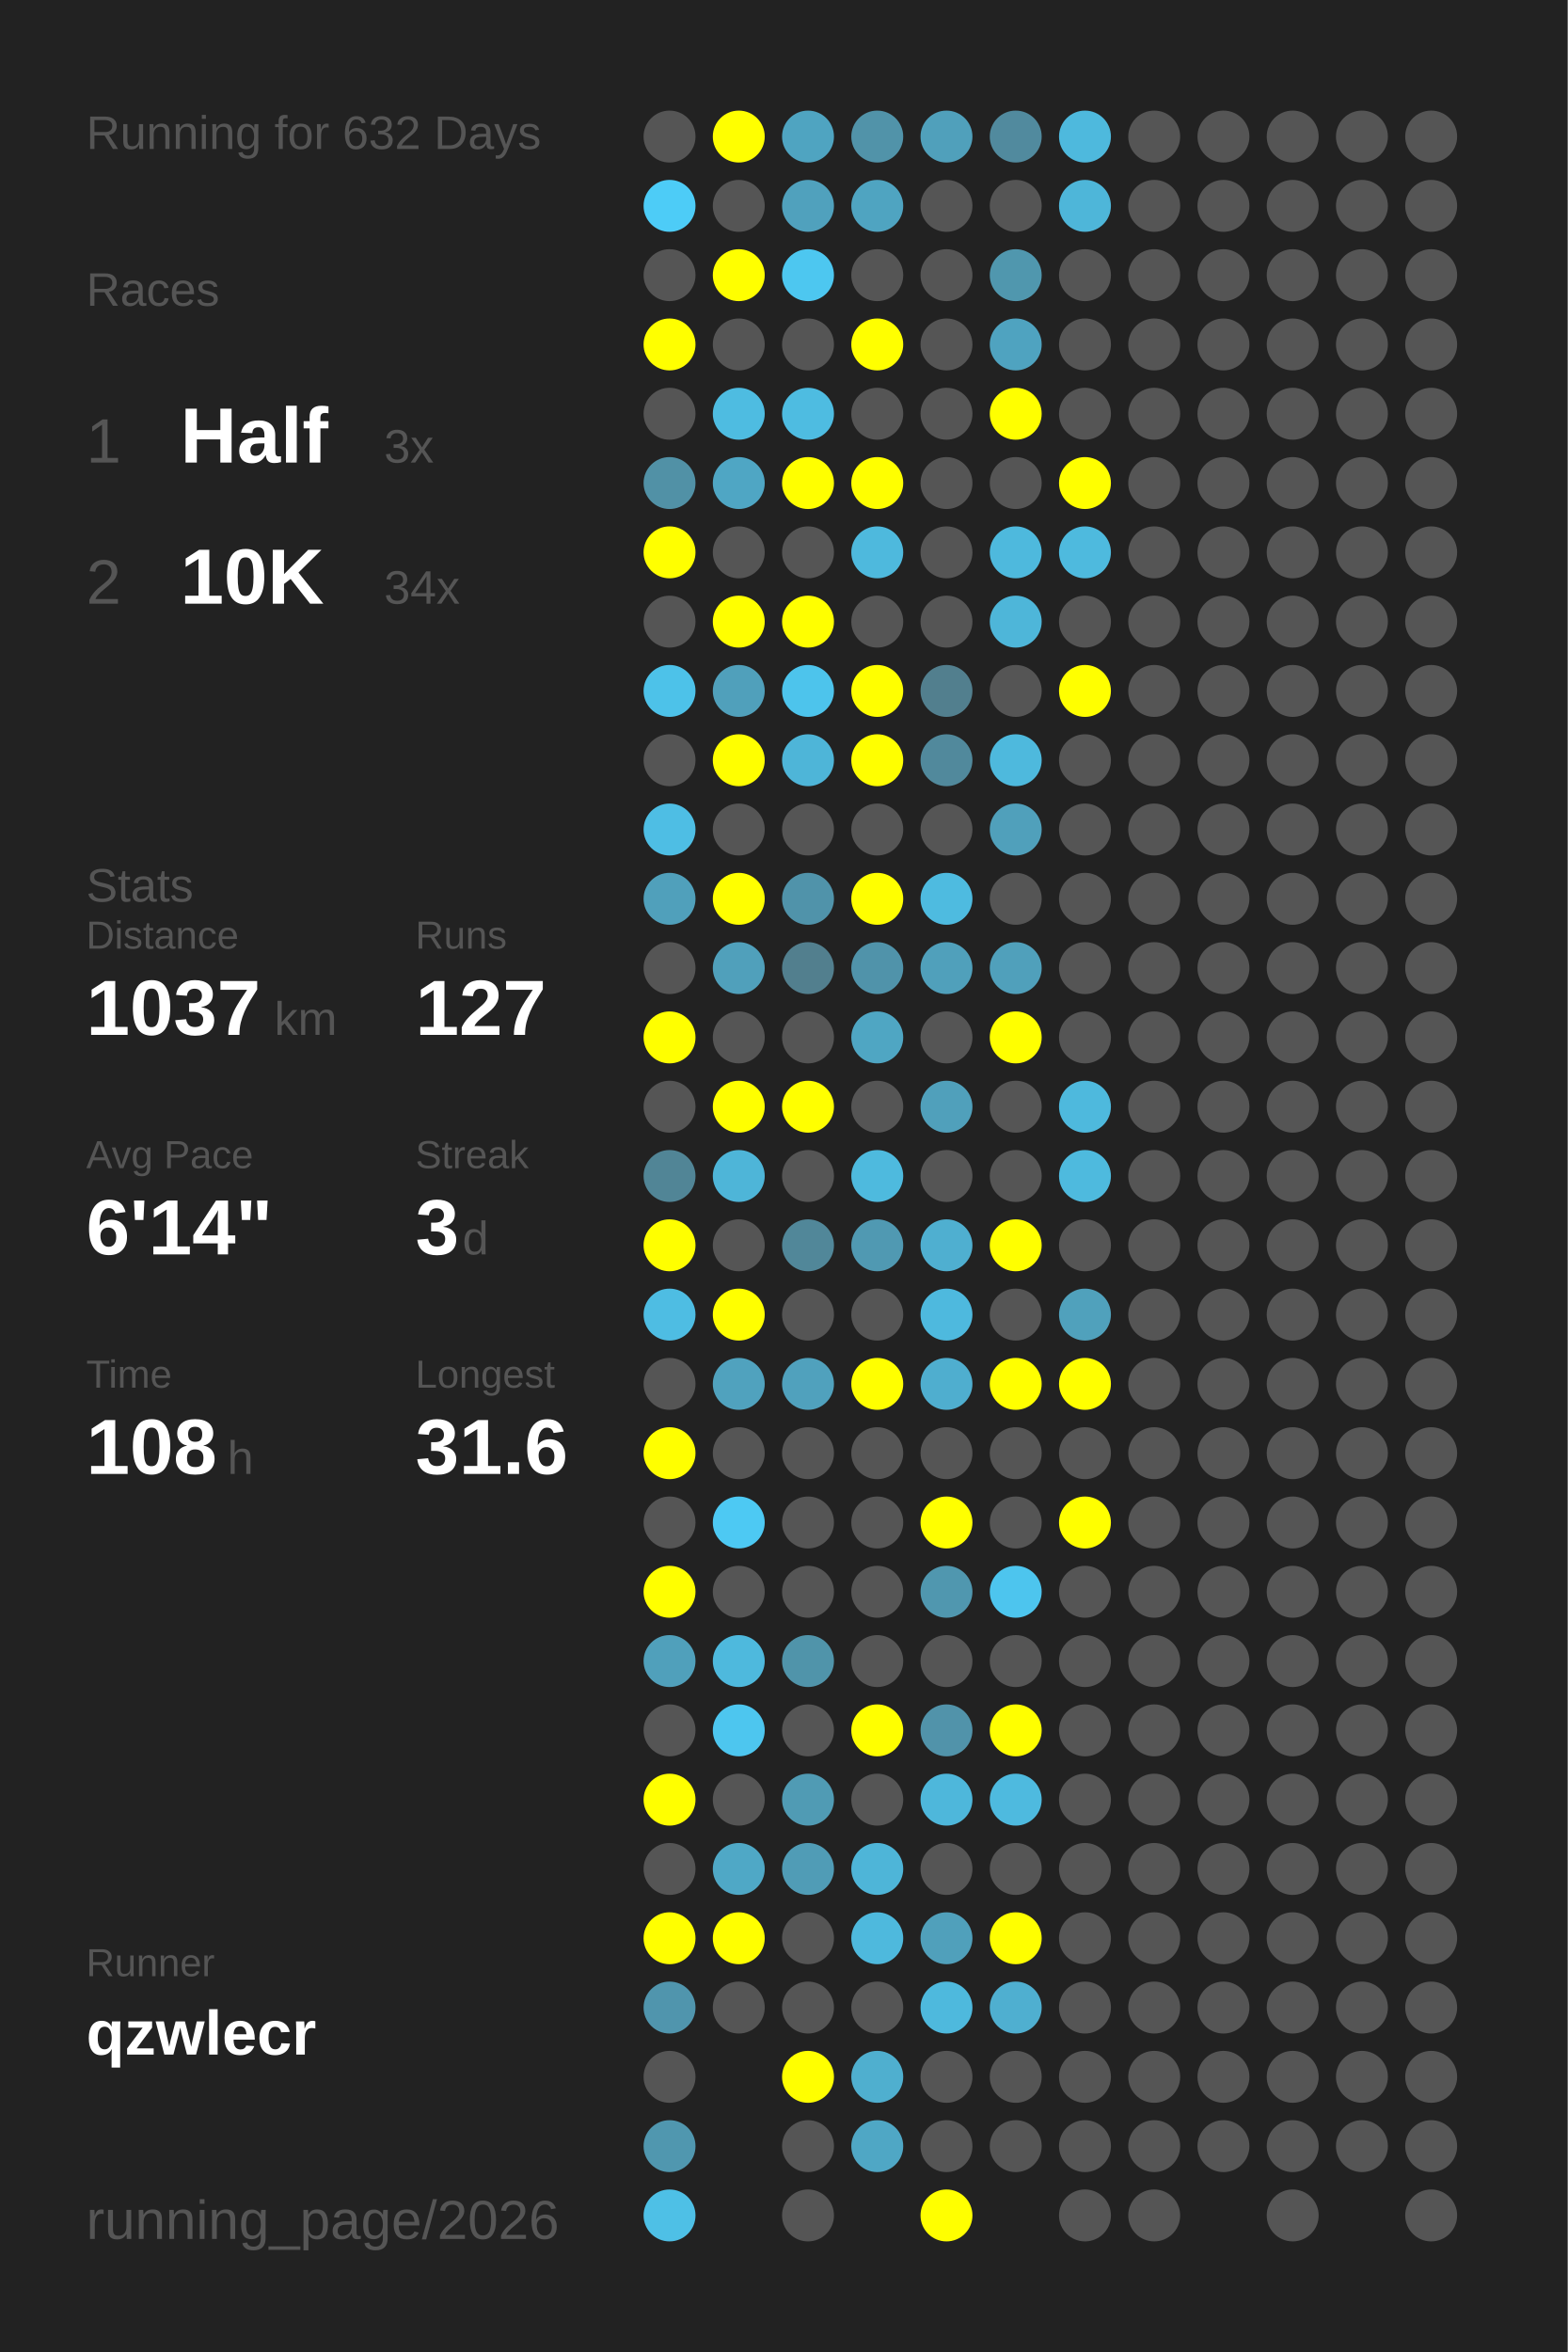
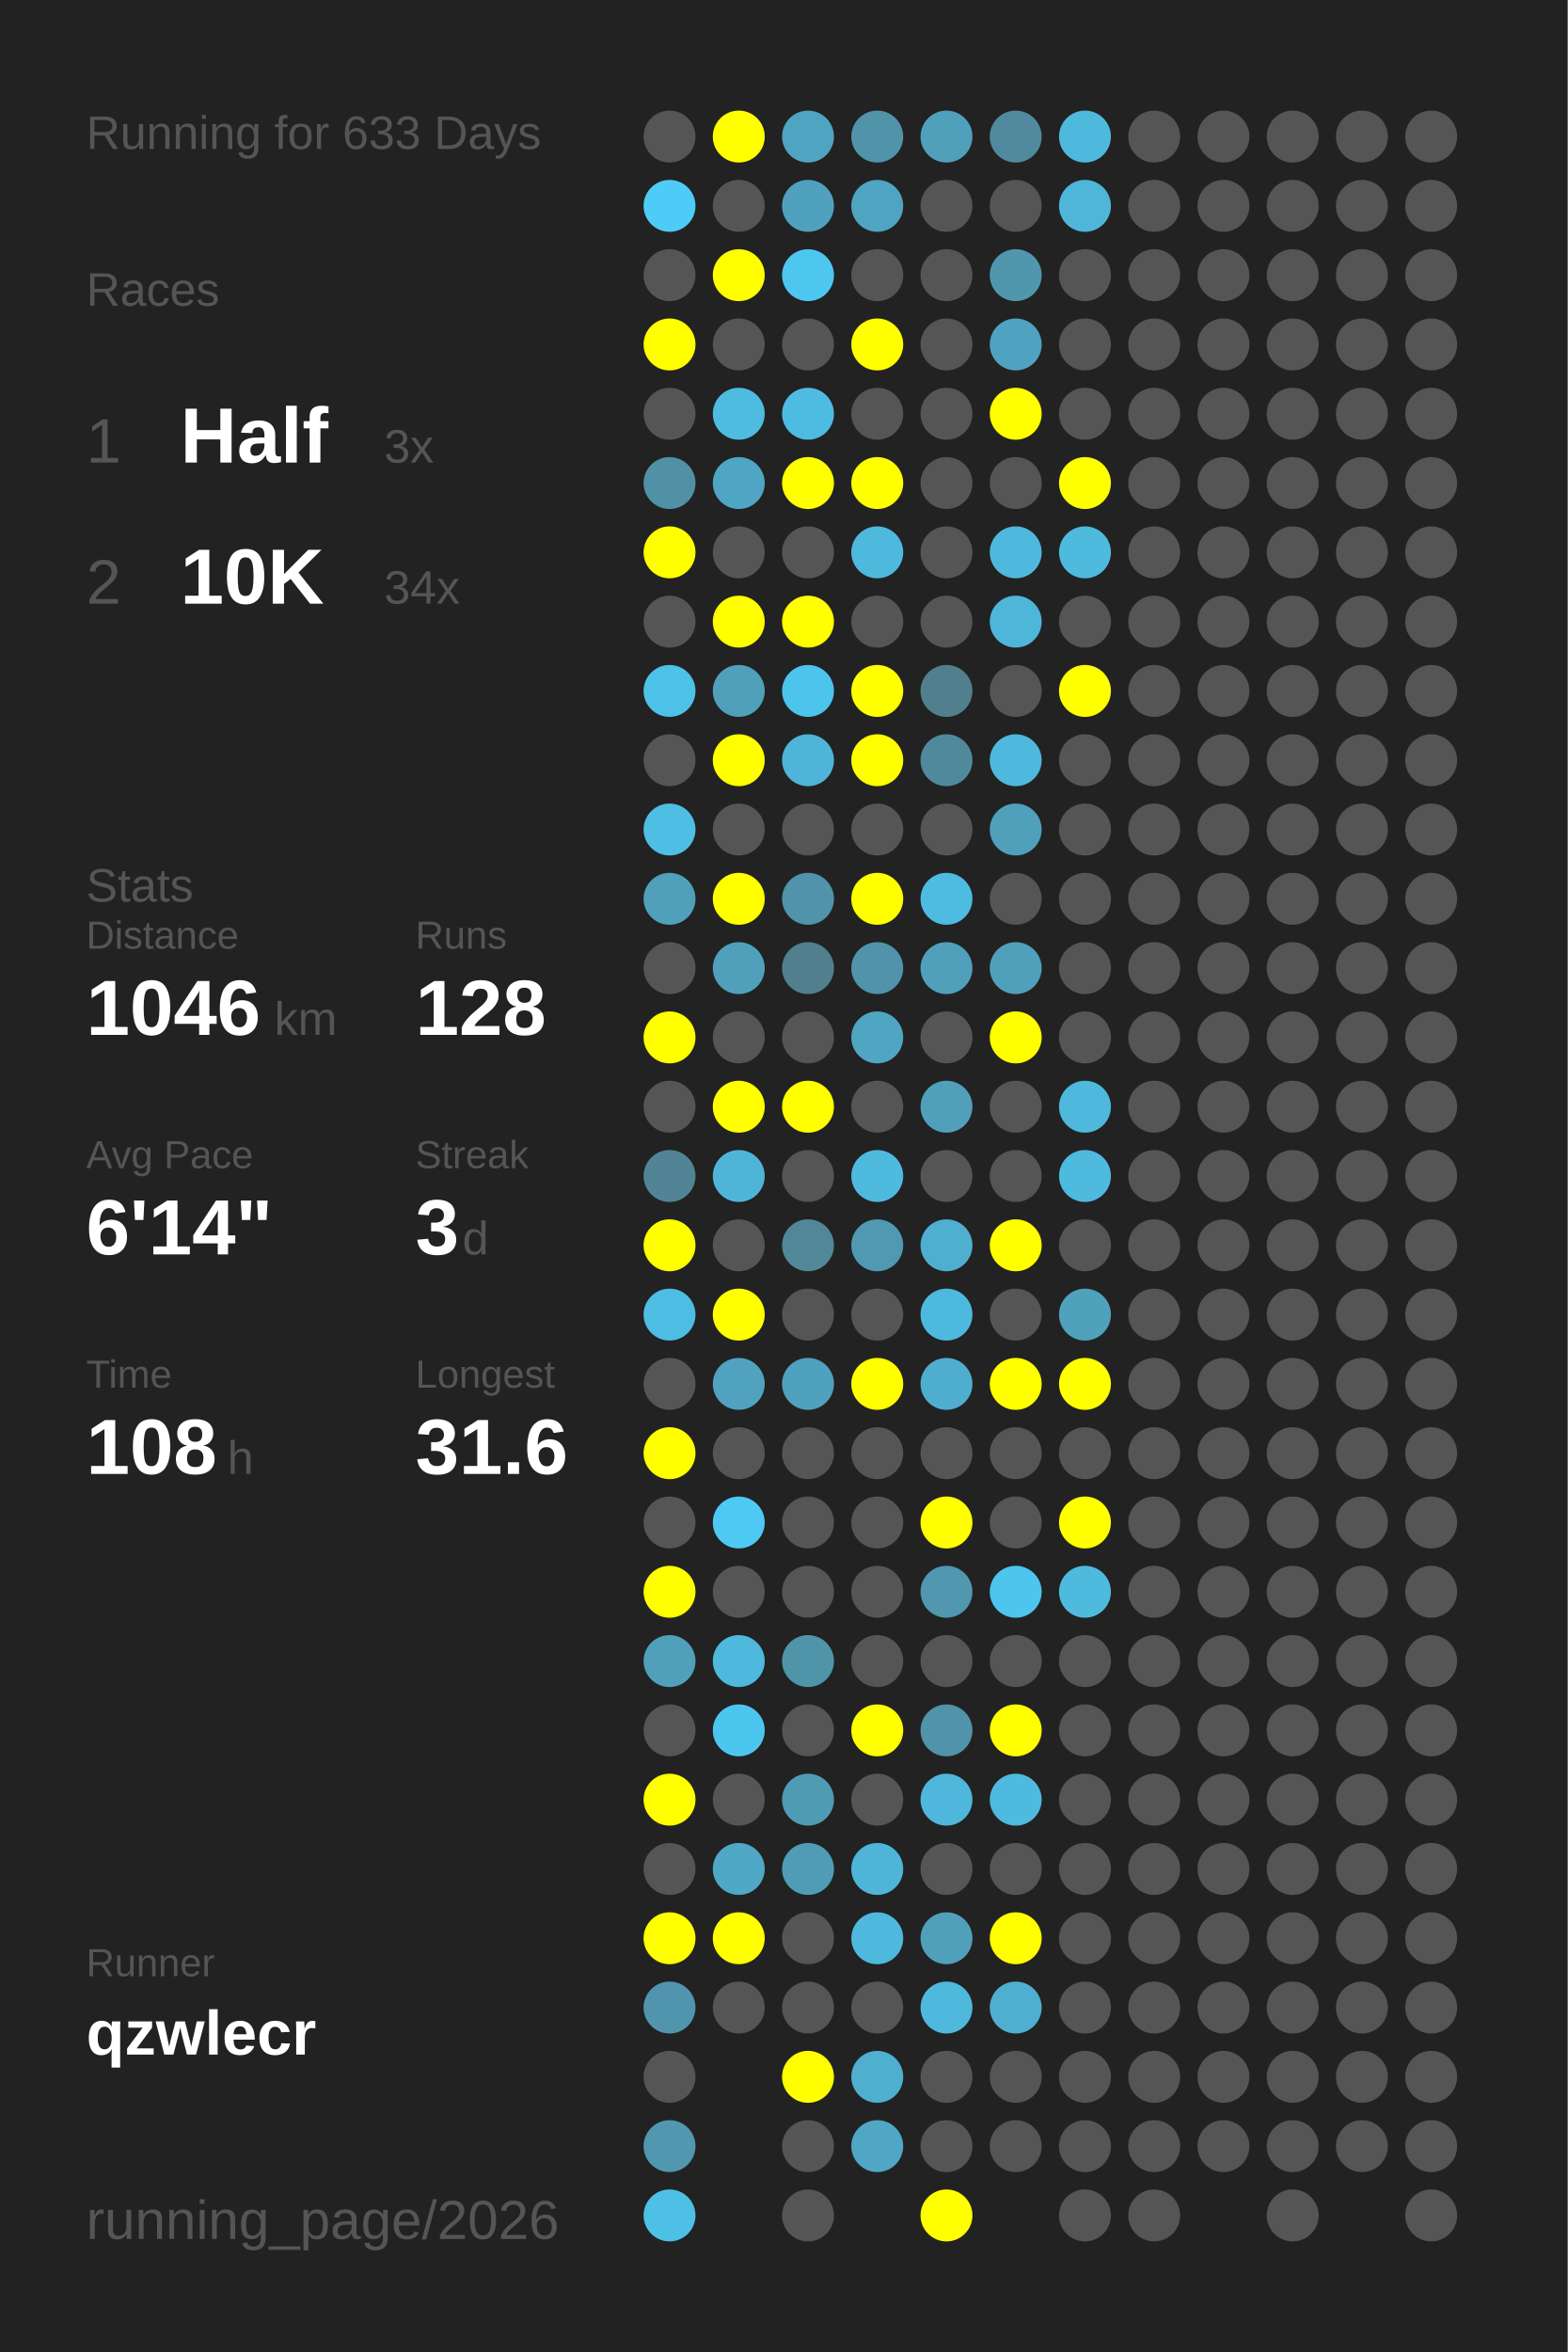
<svg xmlns="http://www.w3.org/2000/svg" baseProfile="full" height="300mm" version="1.1" viewBox="0,0,200,300" width="200mm">
  <defs />
  <rect fill="#222222" height="300" width="200" x="0" y="0" />
-   <text fill="#555555" style="font-size:6px; font-family:Arial;" x="11" y="19">Running for 632 Days</text>
+   <text fill="#555555" style="font-size:6px; font-family:Arial;" x="11" y="19">Running for 633 Days</text>
  <text fill="#555555" style="font-size:6px; font-family:Arial;" x="11" y="39">Races</text>
  <text fill="#555555" style="font-size:8px; font-family:Arial;" x="11" y="59">1</text>
  <text fill="#FFFFFF" style="font-size:10px; font-family:Arial; font-weight:bold;" x="23" y="59">Half</text>
  <text fill="#555555" style="font-size:6px; font-family:Arial;" x="49" y="59">3x</text>
  <text fill="#555555" style="font-size:8px; font-family:Arial;" x="11" y="77">2</text>
  <text fill="#FFFFFF" style="font-size:10px; font-family:Arial; font-weight:bold;" x="23" y="77">10K</text>
  <text fill="#555555" style="font-size:6px; font-family:Arial;" x="49" y="77">34x</text>
  <text fill="#555555" style="font-size:6px; font-family:Arial;" x="11" y="115">Stats</text>
  <text fill="#555555" style="font-size:5px; font-family:Arial;" x="11" y="121">Distance</text>
-   <text fill="#FFFFFF" style="font-size:10px; font-family:Arial; font-weight:bold;" x="11" y="132">1037</text>
+   <text fill="#FFFFFF" style="font-size:10px; font-family:Arial; font-weight:bold;" x="11" y="132">1046</text>
  <text fill="#555555" style="font-size:6px; font-family:Arial;" x="35" y="132">km</text>
  <text fill="#555555" style="font-size:5px; font-family:Arial;" x="53" y="121">Runs</text>
-   <text fill="#FFFFFF" style="font-size:10px; font-family:Arial; font-weight:bold;" x="53" y="132">127</text>
+   <text fill="#FFFFFF" style="font-size:10px; font-family:Arial; font-weight:bold;" x="53" y="132">128</text>
  <text fill="#555555" style="font-size:5px; font-family:Arial;" x="11" y="149">Avg Pace</text>
  <text fill="#FFFFFF" style="font-size:10px; font-family:Arial; font-weight:bold;" x="11" y="160">6'14"</text>
  <text fill="#555555" style="font-size:5px; font-family:Arial;" x="53" y="149">Streak</text>
  <text fill="#FFFFFF" style="font-size:10px; font-family:Arial; font-weight:bold;" x="53" y="160">3</text>
  <text fill="#555555" style="font-size:6px; font-family:Arial;" x="59" y="160">d</text>
  <text fill="#555555" style="font-size:5px; font-family:Arial;" x="11" y="177">Time</text>
  <text fill="#FFFFFF" style="font-size:10px; font-family:Arial; font-weight:bold;" x="11" y="188">108</text>
  <text fill="#555555" style="font-size:6px; font-family:Arial;" x="29" y="188">h</text>
  <text fill="#555555" style="font-size:5px; font-family:Arial;" x="53" y="177">Longest</text>
  <text fill="#FFFFFF" style="font-size:10px; font-family:Arial; font-weight:bold;" x="53" y="188">31.6</text>
  <text fill="#555555" style="font-size:5px; font-family:Arial;" x="11" y="252.065">Runner</text>
  <text fill="#FFFFFF" style="font-size:8px; font-family:Arial; font-weight:bold;" x="11" y="262.065">qzwlecr</text>
  <text fill="#555555" style="font-size:7px; font-family:Arial;" x="11" y="285.581">running_page/2026</text>
  <circle cx="85.417" cy="17.419" fill="#555555" r="3.312" />
  <circle cx="85.417" cy="26.258" fill="#4dccf7" r="3.312" />
  <circle cx="85.417" cy="35.097" fill="#555555" r="3.312" />
  <circle cx="85.417" cy="43.935" fill="#FFFF00" r="3.312" />
  <circle cx="85.417" cy="52.774" fill="#555555" r="3.312" />
  <circle cx="85.417" cy="61.613" fill="#5191a6" r="3.312" />
  <circle cx="85.417" cy="70.452" fill="#FFFF00" r="3.312" />
  <circle cx="85.417" cy="79.29" fill="#555555" r="3.312" />
  <circle cx="85.417" cy="88.129" fill="#4dc2e9" r="3.312" />
  <circle cx="85.417" cy="96.968" fill="#555555" r="3.312" />
  <circle cx="85.417" cy="105.806" fill="#4ebee4" r="3.312" />
  <circle cx="85.417" cy="114.645" fill="#50a0bb" r="3.312" />
  <circle cx="85.417" cy="123.484" fill="#555555" r="3.312" />
  <circle cx="85.417" cy="132.323" fill="#FFFF00" r="3.312" />
  <circle cx="85.417" cy="141.161" fill="#555555" r="3.312" />
  <circle cx="85.417" cy="150" fill="#518596" r="3.312" />
  <circle cx="85.417" cy="158.839" fill="#FFFF00" r="3.312" />
  <circle cx="85.417" cy="167.677" fill="#4ebde3" r="3.312" />
  <circle cx="85.417" cy="176.516" fill="#555555" r="3.312" />
  <circle cx="85.417" cy="185.355" fill="#FFFF00" r="3.312" />
  <circle cx="85.417" cy="194.194" fill="#555555" r="3.312" />
  <circle cx="85.417" cy="203.032" fill="#FFFF00" r="3.312" />
  <circle cx="85.417" cy="211.871" fill="#50a0bb" r="3.312" />
  <circle cx="85.417" cy="220.71" fill="#555555" r="3.312" />
  <circle cx="85.417" cy="229.548" fill="#FFFF00" r="3.312" />
  <circle cx="85.417" cy="238.387" fill="#555555" r="3.312" />
  <circle cx="85.417" cy="247.226" fill="#FFFF00" r="3.312" />
  <circle cx="85.417" cy="256.065" fill="#5095ad" r="3.312" />
  <circle cx="85.417" cy="264.903" fill="#555555" r="3.312" />
  <circle cx="85.417" cy="273.742" fill="#5097af" r="3.312" />
  <circle cx="85.417" cy="282.581" fill="#4ec0e6" r="3.312" />
  <circle cx="94.25" cy="17.419" fill="#FFFF00" r="3.312" />
  <circle cx="94.25" cy="26.258" fill="#555555" r="3.312" />
  <circle cx="94.25" cy="35.097" fill="#FFFF00" r="3.312" />
  <circle cx="94.25" cy="43.935" fill="#555555" r="3.312" />
  <circle cx="94.25" cy="52.774" fill="#4ebce1" r="3.312" />
  <circle cx="94.25" cy="61.613" fill="#4fa6c4" r="3.312" />
  <circle cx="94.25" cy="70.452" fill="#555555" r="3.312" />
  <circle cx="94.25" cy="79.29" fill="#FFFF00" r="3.312" />
  <circle cx="94.25" cy="88.129" fill="#50a0bb" r="3.312" />
  <circle cx="94.25" cy="96.968" fill="#FFFF00" r="3.312" />
  <circle cx="94.25" cy="105.806" fill="#555555" r="3.312" />
  <circle cx="94.25" cy="114.645" fill="#FFFF00" r="3.312" />
  <circle cx="94.25" cy="123.484" fill="#50a0bb" r="3.312" />
  <circle cx="94.25" cy="132.323" fill="#555555" r="3.312" />
  <circle cx="94.25" cy="141.161" fill="#FFFF00" r="3.312" />
  <circle cx="94.25" cy="150" fill="#4eb5d8" r="3.312" />
  <circle cx="94.25" cy="158.839" fill="#555555" r="3.312" />
  <circle cx="94.25" cy="167.677" fill="#FFFF00" r="3.312" />
  <circle cx="94.25" cy="176.516" fill="#50a2be" r="3.312" />
  <circle cx="94.25" cy="185.355" fill="#555555" r="3.312" />
  <circle cx="94.25" cy="194.194" fill="#4dc9f3" r="3.312" />
  <circle cx="94.25" cy="203.032" fill="#555555" r="3.312" />
  <circle cx="94.25" cy="211.871" fill="#4eb9dd" r="3.312" />
  <circle cx="94.25" cy="220.71" fill="#4dc6ef" r="3.312" />
  <circle cx="94.25" cy="229.548" fill="#555555" r="3.312" />
  <circle cx="94.25" cy="238.387" fill="#4fa8c6" r="3.312" />
  <circle cx="94.25" cy="247.226" fill="#FFFF00" r="3.312" />
  <circle cx="94.25" cy="256.065" fill="#555555" r="3.312" />
  <circle cx="103.083" cy="17.419" fill="#4fa4c1" r="3.312" />
  <circle cx="103.083" cy="26.258" fill="#50a1bd" r="3.312" />
  <circle cx="103.083" cy="35.097" fill="#4dc7f0" r="3.312" />
  <circle cx="103.083" cy="43.935" fill="#555555" r="3.312" />
  <circle cx="103.083" cy="52.774" fill="#4ebce1" r="3.312" />
  <circle cx="103.083" cy="61.613" fill="#FFFF00" r="3.312" />
  <circle cx="103.083" cy="70.452" fill="#555555" r="3.312" />
  <circle cx="103.083" cy="79.29" fill="#FFFF00" r="3.312" />
  <circle cx="103.083" cy="88.129" fill="#4dc4ec" r="3.312" />
  <circle cx="103.083" cy="96.968" fill="#4eb5d8" r="3.312" />
  <circle cx="103.083" cy="105.806" fill="#555555" r="3.312" />
  <circle cx="103.083" cy="114.645" fill="#5093aa" r="3.312" />
  <circle cx="103.083" cy="123.484" fill="#527f8e" r="3.312" />
  <circle cx="103.083" cy="132.323" fill="#555555" r="3.312" />
  <circle cx="103.083" cy="141.161" fill="#FFFF00" r="3.312" />
  <circle cx="103.083" cy="150" fill="#555555" r="3.312" />
  <circle cx="103.083" cy="158.839" fill="#518799" r="3.312" />
  <circle cx="103.083" cy="167.677" fill="#555555" r="3.312" />
  <circle cx="103.083" cy="176.516" fill="#50a1bd" r="3.312" />
  <circle cx="103.083" cy="185.355" fill="#555555" r="3.312" />
  <circle cx="103.083" cy="194.194" fill="#555555" r="3.312" />
  <circle cx="103.083" cy="203.032" fill="#555555" r="3.312" />
  <circle cx="103.083" cy="211.871" fill="#5094aa" r="3.312" />
  <circle cx="103.083" cy="220.71" fill="#555555" r="3.312" />
  <circle cx="103.083" cy="229.548" fill="#509bb4" r="3.312" />
  <circle cx="103.083" cy="238.387" fill="#509cb6" r="3.312" />
  <circle cx="103.083" cy="247.226" fill="#555555" r="3.312" />
  <circle cx="103.083" cy="256.065" fill="#555555" r="3.312" />
  <circle cx="103.083" cy="264.903" fill="#FFFF00" r="3.312" />
  <circle cx="103.083" cy="273.742" fill="#555555" r="3.312" />
  <circle cx="103.083" cy="282.581" fill="#555555" r="3.312" />
  <circle cx="111.917" cy="17.419" fill="#5193a9" r="3.312" />
  <circle cx="111.917" cy="26.258" fill="#4fa4c1" r="3.312" />
  <circle cx="111.917" cy="35.097" fill="#555555" r="3.312" />
  <circle cx="111.917" cy="43.935" fill="#FFFF00" r="3.312" />
  <circle cx="111.917" cy="52.774" fill="#555555" r="3.312" />
  <circle cx="111.917" cy="61.613" fill="#FFFF00" r="3.312" />
  <circle cx="111.917" cy="70.452" fill="#4eb9dd" r="3.312" />
  <circle cx="111.917" cy="79.29" fill="#555555" r="3.312" />
  <circle cx="111.917" cy="88.129" fill="#FFFF00" r="3.312" />
  <circle cx="111.917" cy="96.968" fill="#FFFF00" r="3.312" />
  <circle cx="111.917" cy="105.806" fill="#555555" r="3.312" />
  <circle cx="111.917" cy="114.645" fill="#FFFF00" r="3.312" />
  <circle cx="111.917" cy="123.484" fill="#5093aa" r="3.312" />
  <circle cx="111.917" cy="132.323" fill="#4fa6c3" r="3.312" />
  <circle cx="111.917" cy="141.161" fill="#555555" r="3.312" />
  <circle cx="111.917" cy="150" fill="#4ebade" r="3.312" />
  <circle cx="111.917" cy="158.839" fill="#5099b2" r="3.312" />
  <circle cx="111.917" cy="167.677" fill="#555555" r="3.312" />
  <circle cx="111.917" cy="176.516" fill="#FFFF00" r="3.312" />
  <circle cx="111.917" cy="185.355" fill="#555555" r="3.312" />
  <circle cx="111.917" cy="194.194" fill="#555555" r="3.312" />
  <circle cx="111.917" cy="203.032" fill="#555555" r="3.312" />
  <circle cx="111.917" cy="211.871" fill="#555555" r="3.312" />
  <circle cx="111.917" cy="220.71" fill="#FFFF00" r="3.312" />
  <circle cx="111.917" cy="229.548" fill="#555555" r="3.312" />
  <circle cx="111.917" cy="238.387" fill="#4eb5d8" r="3.312" />
  <circle cx="111.917" cy="247.226" fill="#4eb9dd" r="3.312" />
  <circle cx="111.917" cy="256.065" fill="#555555" r="3.312" />
  <circle cx="111.917" cy="264.903" fill="#4fafcf" r="3.312" />
  <circle cx="111.917" cy="273.742" fill="#4fa7c5" r="3.312" />
  <circle cx="120.75" cy="17.419" fill="#50a0bb" r="3.312" />
  <circle cx="120.75" cy="26.258" fill="#555555" r="3.312" />
  <circle cx="120.75" cy="35.097" fill="#555555" r="3.312" />
  <circle cx="120.75" cy="43.935" fill="#555555" r="3.312" />
  <circle cx="120.75" cy="52.774" fill="#555555" r="3.312" />
  <circle cx="120.75" cy="61.613" fill="#555555" r="3.312" />
  <circle cx="120.75" cy="70.452" fill="#555555" r="3.312" />
  <circle cx="120.75" cy="79.29" fill="#555555" r="3.312" />
  <circle cx="120.75" cy="88.129" fill="#527f8e" r="3.312" />
  <circle cx="120.75" cy="96.968" fill="#51899c" r="3.312" />
  <circle cx="120.75" cy="105.806" fill="#555555" r="3.312" />
  <circle cx="120.75" cy="114.645" fill="#4ebbe0" r="3.312" />
  <circle cx="120.75" cy="123.484" fill="#50a0bb" r="3.312" />
  <circle cx="120.75" cy="132.323" fill="#555555" r="3.312" />
  <circle cx="120.75" cy="141.161" fill="#50a0bb" r="3.312" />
  <circle cx="120.75" cy="150" fill="#555555" r="3.312" />
  <circle cx="120.75" cy="158.839" fill="#4fafd0" r="3.312" />
  <circle cx="120.75" cy="167.677" fill="#4eb9de" r="3.312" />
  <circle cx="120.75" cy="176.516" fill="#4faecf" r="3.312" />
  <circle cx="120.75" cy="185.355" fill="#555555" r="3.312" />
  <circle cx="120.75" cy="194.194" fill="#FFFF00" r="3.312" />
  <circle cx="120.75" cy="203.032" fill="#5097af" r="3.312" />
  <circle cx="120.75" cy="211.871" fill="#555555" r="3.312" />
  <circle cx="120.75" cy="220.71" fill="#5193aa" r="3.312" />
  <circle cx="120.75" cy="229.548" fill="#4eb7db" r="3.312" />
  <circle cx="120.75" cy="238.387" fill="#555555" r="3.312" />
  <circle cx="120.75" cy="247.226" fill="#50a0bb" r="3.312" />
  <circle cx="120.75" cy="256.065" fill="#4eb9dd" r="3.312" />
  <circle cx="120.75" cy="264.903" fill="#555555" r="3.312" />
  <circle cx="120.75" cy="273.742" fill="#555555" r="3.312" />
  <circle cx="120.75" cy="282.581" fill="#FFFF00" r="3.312" />
  <circle cx="129.583" cy="17.419" fill="#518a9e" r="3.312" />
  <circle cx="129.583" cy="26.258" fill="#555555" r="3.312" />
  <circle cx="129.583" cy="35.097" fill="#5097ae" r="3.312" />
  <circle cx="129.583" cy="43.935" fill="#4fa3c0" r="3.312" />
  <circle cx="129.583" cy="52.774" fill="#FFFF00" r="3.312" />
  <circle cx="129.583" cy="61.613" fill="#555555" r="3.312" />
  <circle cx="129.583" cy="70.452" fill="#4eb9dd" r="3.312" />
  <circle cx="129.583" cy="79.29" fill="#4eb6d9" r="3.312" />
  <circle cx="129.583" cy="88.129" fill="#555555" r="3.312" />
  <circle cx="129.583" cy="96.968" fill="#4eb9dd" r="3.312" />
  <circle cx="129.583" cy="105.806" fill="#50a0bb" r="3.312" />
  <circle cx="129.583" cy="114.645" fill="#555555" r="3.312" />
  <circle cx="129.583" cy="123.484" fill="#50a0bb" r="3.312" />
  <circle cx="129.583" cy="132.323" fill="#FFFF00" r="3.312" />
  <circle cx="129.583" cy="141.161" fill="#555555" r="3.312" />
  <circle cx="129.583" cy="150" fill="#555555" r="3.312" />
  <circle cx="129.583" cy="158.839" fill="#FFFF00" r="3.312" />
  <circle cx="129.583" cy="167.677" fill="#555555" r="3.312" />
  <circle cx="129.583" cy="176.516" fill="#FFFF00" r="3.312" />
  <circle cx="129.583" cy="185.355" fill="#555555" r="3.312" />
  <circle cx="129.583" cy="194.194" fill="#555555" r="3.312" />
  <circle cx="129.583" cy="203.032" fill="#4dc5ee" r="3.312" />
  <circle cx="129.583" cy="211.871" fill="#555555" r="3.312" />
  <circle cx="129.583" cy="220.71" fill="#FFFF00" r="3.312" />
  <circle cx="129.583" cy="229.548" fill="#4ebadf" r="3.312" />
  <circle cx="129.583" cy="238.387" fill="#555555" r="3.312" />
  <circle cx="129.583" cy="247.226" fill="#FFFF00" r="3.312" />
  <circle cx="129.583" cy="256.065" fill="#4fafd0" r="3.312" />
  <circle cx="129.583" cy="264.903" fill="#555555" r="3.312" />
  <circle cx="129.583" cy="273.742" fill="#555555" r="3.312" />
  <circle cx="138.417" cy="17.419" fill="#4eb9dd" r="3.312" />
  <circle cx="138.417" cy="26.258" fill="#4eb6d9" r="3.312" />
  <circle cx="138.417" cy="35.097" fill="#555555" r="3.312" />
  <circle cx="138.417" cy="43.935" fill="#555555" r="3.312" />
  <circle cx="138.417" cy="52.774" fill="#555555" r="3.312" />
  <circle cx="138.417" cy="61.613" fill="#FFFF00" r="3.312" />
  <circle cx="138.417" cy="70.452" fill="#4ebade" r="3.312" />
  <circle cx="138.417" cy="79.29" fill="#555555" r="3.312" />
  <circle cx="138.417" cy="88.129" fill="#FFFF00" r="3.312" />
  <circle cx="138.417" cy="96.968" fill="#555555" r="3.312" />
  <circle cx="138.417" cy="105.806" fill="#555555" r="3.312" />
  <circle cx="138.417" cy="114.645" fill="#555555" r="3.312" />
  <circle cx="138.417" cy="123.484" fill="#555555" r="3.312" />
  <circle cx="138.417" cy="132.323" fill="#555555" r="3.312" />
  <circle cx="138.417" cy="141.161" fill="#4eb9dd" r="3.312" />
  <circle cx="138.417" cy="150" fill="#4ebade" r="3.312" />
  <circle cx="138.417" cy="158.839" fill="#555555" r="3.312" />
  <circle cx="138.417" cy="167.677" fill="#50a1bc" r="3.312" />
  <circle cx="138.417" cy="176.516" fill="#FFFF00" r="3.312" />
  <circle cx="138.417" cy="185.355" fill="#555555" r="3.312" />
  <circle cx="138.417" cy="194.194" fill="#FFFF00" r="3.312" />
-   <circle cx="138.417" cy="203.032" fill="#555555" r="3.312" />
+   <circle cx="138.417" cy="203.032" fill="#4ebade" r="3.312" />
  <circle cx="138.417" cy="211.871" fill="#555555" r="3.312" />
  <circle cx="138.417" cy="220.71" fill="#555555" r="3.312" />
  <circle cx="138.417" cy="229.548" fill="#555555" r="3.312" />
  <circle cx="138.417" cy="238.387" fill="#555555" r="3.312" />
  <circle cx="138.417" cy="247.226" fill="#555555" r="3.312" />
  <circle cx="138.417" cy="256.065" fill="#555555" r="3.312" />
  <circle cx="138.417" cy="264.903" fill="#555555" r="3.312" />
  <circle cx="138.417" cy="273.742" fill="#555555" r="3.312" />
  <circle cx="138.417" cy="282.581" fill="#555555" r="3.312" />
  <circle cx="147.25" cy="17.419" fill="#555555" r="3.312" />
  <circle cx="147.25" cy="26.258" fill="#555555" r="3.312" />
  <circle cx="147.25" cy="35.097" fill="#555555" r="3.312" />
  <circle cx="147.25" cy="43.935" fill="#555555" r="3.312" />
  <circle cx="147.25" cy="52.774" fill="#555555" r="3.312" />
  <circle cx="147.25" cy="61.613" fill="#555555" r="3.312" />
  <circle cx="147.25" cy="70.452" fill="#555555" r="3.312" />
  <circle cx="147.25" cy="79.29" fill="#555555" r="3.312" />
  <circle cx="147.25" cy="88.129" fill="#555555" r="3.312" />
  <circle cx="147.25" cy="96.968" fill="#555555" r="3.312" />
  <circle cx="147.25" cy="105.806" fill="#555555" r="3.312" />
  <circle cx="147.25" cy="114.645" fill="#555555" r="3.312" />
  <circle cx="147.25" cy="123.484" fill="#555555" r="3.312" />
  <circle cx="147.25" cy="132.323" fill="#555555" r="3.312" />
  <circle cx="147.25" cy="141.161" fill="#555555" r="3.312" />
  <circle cx="147.25" cy="150" fill="#555555" r="3.312" />
  <circle cx="147.25" cy="158.839" fill="#555555" r="3.312" />
  <circle cx="147.25" cy="167.677" fill="#555555" r="3.312" />
  <circle cx="147.25" cy="176.516" fill="#555555" r="3.312" />
  <circle cx="147.25" cy="185.355" fill="#555555" r="3.312" />
  <circle cx="147.25" cy="194.194" fill="#555555" r="3.312" />
  <circle cx="147.25" cy="203.032" fill="#555555" r="3.312" />
  <circle cx="147.25" cy="211.871" fill="#555555" r="3.312" />
  <circle cx="147.25" cy="220.71" fill="#555555" r="3.312" />
  <circle cx="147.25" cy="229.548" fill="#555555" r="3.312" />
  <circle cx="147.25" cy="238.387" fill="#555555" r="3.312" />
  <circle cx="147.25" cy="247.226" fill="#555555" r="3.312" />
  <circle cx="147.25" cy="256.065" fill="#555555" r="3.312" />
  <circle cx="147.25" cy="264.903" fill="#555555" r="3.312" />
  <circle cx="147.25" cy="273.742" fill="#555555" r="3.312" />
  <circle cx="147.25" cy="282.581" fill="#555555" r="3.312" />
  <circle cx="156.083" cy="17.419" fill="#555555" r="3.312" />
  <circle cx="156.083" cy="26.258" fill="#555555" r="3.312" />
  <circle cx="156.083" cy="35.097" fill="#555555" r="3.312" />
  <circle cx="156.083" cy="43.935" fill="#555555" r="3.312" />
  <circle cx="156.083" cy="52.774" fill="#555555" r="3.312" />
  <circle cx="156.083" cy="61.613" fill="#555555" r="3.312" />
  <circle cx="156.083" cy="70.452" fill="#555555" r="3.312" />
  <circle cx="156.083" cy="79.29" fill="#555555" r="3.312" />
  <circle cx="156.083" cy="88.129" fill="#555555" r="3.312" />
  <circle cx="156.083" cy="96.968" fill="#555555" r="3.312" />
  <circle cx="156.083" cy="105.806" fill="#555555" r="3.312" />
  <circle cx="156.083" cy="114.645" fill="#555555" r="3.312" />
  <circle cx="156.083" cy="123.484" fill="#555555" r="3.312" />
  <circle cx="156.083" cy="132.323" fill="#555555" r="3.312" />
  <circle cx="156.083" cy="141.161" fill="#555555" r="3.312" />
  <circle cx="156.083" cy="150" fill="#555555" r="3.312" />
  <circle cx="156.083" cy="158.839" fill="#555555" r="3.312" />
  <circle cx="156.083" cy="167.677" fill="#555555" r="3.312" />
  <circle cx="156.083" cy="176.516" fill="#555555" r="3.312" />
  <circle cx="156.083" cy="185.355" fill="#555555" r="3.312" />
  <circle cx="156.083" cy="194.194" fill="#555555" r="3.312" />
  <circle cx="156.083" cy="203.032" fill="#555555" r="3.312" />
  <circle cx="156.083" cy="211.871" fill="#555555" r="3.312" />
  <circle cx="156.083" cy="220.71" fill="#555555" r="3.312" />
  <circle cx="156.083" cy="229.548" fill="#555555" r="3.312" />
  <circle cx="156.083" cy="238.387" fill="#555555" r="3.312" />
  <circle cx="156.083" cy="247.226" fill="#555555" r="3.312" />
  <circle cx="156.083" cy="256.065" fill="#555555" r="3.312" />
  <circle cx="156.083" cy="264.903" fill="#555555" r="3.312" />
  <circle cx="156.083" cy="273.742" fill="#555555" r="3.312" />
  <circle cx="164.917" cy="17.419" fill="#555555" r="3.312" />
  <circle cx="164.917" cy="26.258" fill="#555555" r="3.312" />
  <circle cx="164.917" cy="35.097" fill="#555555" r="3.312" />
  <circle cx="164.917" cy="43.935" fill="#555555" r="3.312" />
  <circle cx="164.917" cy="52.774" fill="#555555" r="3.312" />
  <circle cx="164.917" cy="61.613" fill="#555555" r="3.312" />
  <circle cx="164.917" cy="70.452" fill="#555555" r="3.312" />
  <circle cx="164.917" cy="79.29" fill="#555555" r="3.312" />
  <circle cx="164.917" cy="88.129" fill="#555555" r="3.312" />
  <circle cx="164.917" cy="96.968" fill="#555555" r="3.312" />
  <circle cx="164.917" cy="105.806" fill="#555555" r="3.312" />
  <circle cx="164.917" cy="114.645" fill="#555555" r="3.312" />
  <circle cx="164.917" cy="123.484" fill="#555555" r="3.312" />
  <circle cx="164.917" cy="132.323" fill="#555555" r="3.312" />
  <circle cx="164.917" cy="141.161" fill="#555555" r="3.312" />
  <circle cx="164.917" cy="150" fill="#555555" r="3.312" />
  <circle cx="164.917" cy="158.839" fill="#555555" r="3.312" />
  <circle cx="164.917" cy="167.677" fill="#555555" r="3.312" />
  <circle cx="164.917" cy="176.516" fill="#555555" r="3.312" />
  <circle cx="164.917" cy="185.355" fill="#555555" r="3.312" />
  <circle cx="164.917" cy="194.194" fill="#555555" r="3.312" />
  <circle cx="164.917" cy="203.032" fill="#555555" r="3.312" />
  <circle cx="164.917" cy="211.871" fill="#555555" r="3.312" />
  <circle cx="164.917" cy="220.71" fill="#555555" r="3.312" />
  <circle cx="164.917" cy="229.548" fill="#555555" r="3.312" />
  <circle cx="164.917" cy="238.387" fill="#555555" r="3.312" />
  <circle cx="164.917" cy="247.226" fill="#555555" r="3.312" />
  <circle cx="164.917" cy="256.065" fill="#555555" r="3.312" />
  <circle cx="164.917" cy="264.903" fill="#555555" r="3.312" />
  <circle cx="164.917" cy="273.742" fill="#555555" r="3.312" />
  <circle cx="164.917" cy="282.581" fill="#555555" r="3.312" />
  <circle cx="173.75" cy="17.419" fill="#555555" r="3.312" />
  <circle cx="173.75" cy="26.258" fill="#555555" r="3.312" />
  <circle cx="173.75" cy="35.097" fill="#555555" r="3.312" />
  <circle cx="173.75" cy="43.935" fill="#555555" r="3.312" />
  <circle cx="173.75" cy="52.774" fill="#555555" r="3.312" />
  <circle cx="173.75" cy="61.613" fill="#555555" r="3.312" />
  <circle cx="173.75" cy="70.452" fill="#555555" r="3.312" />
  <circle cx="173.75" cy="79.29" fill="#555555" r="3.312" />
  <circle cx="173.75" cy="88.129" fill="#555555" r="3.312" />
  <circle cx="173.75" cy="96.968" fill="#555555" r="3.312" />
  <circle cx="173.75" cy="105.806" fill="#555555" r="3.312" />
  <circle cx="173.75" cy="114.645" fill="#555555" r="3.312" />
  <circle cx="173.75" cy="123.484" fill="#555555" r="3.312" />
  <circle cx="173.75" cy="132.323" fill="#555555" r="3.312" />
  <circle cx="173.75" cy="141.161" fill="#555555" r="3.312" />
  <circle cx="173.75" cy="150" fill="#555555" r="3.312" />
  <circle cx="173.75" cy="158.839" fill="#555555" r="3.312" />
  <circle cx="173.75" cy="167.677" fill="#555555" r="3.312" />
  <circle cx="173.75" cy="176.516" fill="#555555" r="3.312" />
  <circle cx="173.75" cy="185.355" fill="#555555" r="3.312" />
  <circle cx="173.75" cy="194.194" fill="#555555" r="3.312" />
  <circle cx="173.75" cy="203.032" fill="#555555" r="3.312" />
  <circle cx="173.75" cy="211.871" fill="#555555" r="3.312" />
  <circle cx="173.75" cy="220.71" fill="#555555" r="3.312" />
  <circle cx="173.75" cy="229.548" fill="#555555" r="3.312" />
  <circle cx="173.75" cy="238.387" fill="#555555" r="3.312" />
  <circle cx="173.75" cy="247.226" fill="#555555" r="3.312" />
  <circle cx="173.75" cy="256.065" fill="#555555" r="3.312" />
  <circle cx="173.75" cy="264.903" fill="#555555" r="3.312" />
  <circle cx="173.75" cy="273.742" fill="#555555" r="3.312" />
  <circle cx="182.583" cy="17.419" fill="#555555" r="3.312" />
  <circle cx="182.583" cy="26.258" fill="#555555" r="3.312" />
  <circle cx="182.583" cy="35.097" fill="#555555" r="3.312" />
  <circle cx="182.583" cy="43.935" fill="#555555" r="3.312" />
  <circle cx="182.583" cy="52.774" fill="#555555" r="3.312" />
  <circle cx="182.583" cy="61.613" fill="#555555" r="3.312" />
  <circle cx="182.583" cy="70.452" fill="#555555" r="3.312" />
  <circle cx="182.583" cy="79.29" fill="#555555" r="3.312" />
  <circle cx="182.583" cy="88.129" fill="#555555" r="3.312" />
  <circle cx="182.583" cy="96.968" fill="#555555" r="3.312" />
  <circle cx="182.583" cy="105.806" fill="#555555" r="3.312" />
  <circle cx="182.583" cy="114.645" fill="#555555" r="3.312" />
  <circle cx="182.583" cy="123.484" fill="#555555" r="3.312" />
  <circle cx="182.583" cy="132.323" fill="#555555" r="3.312" />
  <circle cx="182.583" cy="141.161" fill="#555555" r="3.312" />
  <circle cx="182.583" cy="150" fill="#555555" r="3.312" />
  <circle cx="182.583" cy="158.839" fill="#555555" r="3.312" />
  <circle cx="182.583" cy="167.677" fill="#555555" r="3.312" />
  <circle cx="182.583" cy="176.516" fill="#555555" r="3.312" />
  <circle cx="182.583" cy="185.355" fill="#555555" r="3.312" />
  <circle cx="182.583" cy="194.194" fill="#555555" r="3.312" />
  <circle cx="182.583" cy="203.032" fill="#555555" r="3.312" />
  <circle cx="182.583" cy="211.871" fill="#555555" r="3.312" />
  <circle cx="182.583" cy="220.71" fill="#555555" r="3.312" />
  <circle cx="182.583" cy="229.548" fill="#555555" r="3.312" />
  <circle cx="182.583" cy="238.387" fill="#555555" r="3.312" />
  <circle cx="182.583" cy="247.226" fill="#555555" r="3.312" />
  <circle cx="182.583" cy="256.065" fill="#555555" r="3.312" />
  <circle cx="182.583" cy="264.903" fill="#555555" r="3.312" />
  <circle cx="182.583" cy="273.742" fill="#555555" r="3.312" />
  <circle cx="182.583" cy="282.581" fill="#555555" r="3.312" />
</svg>
